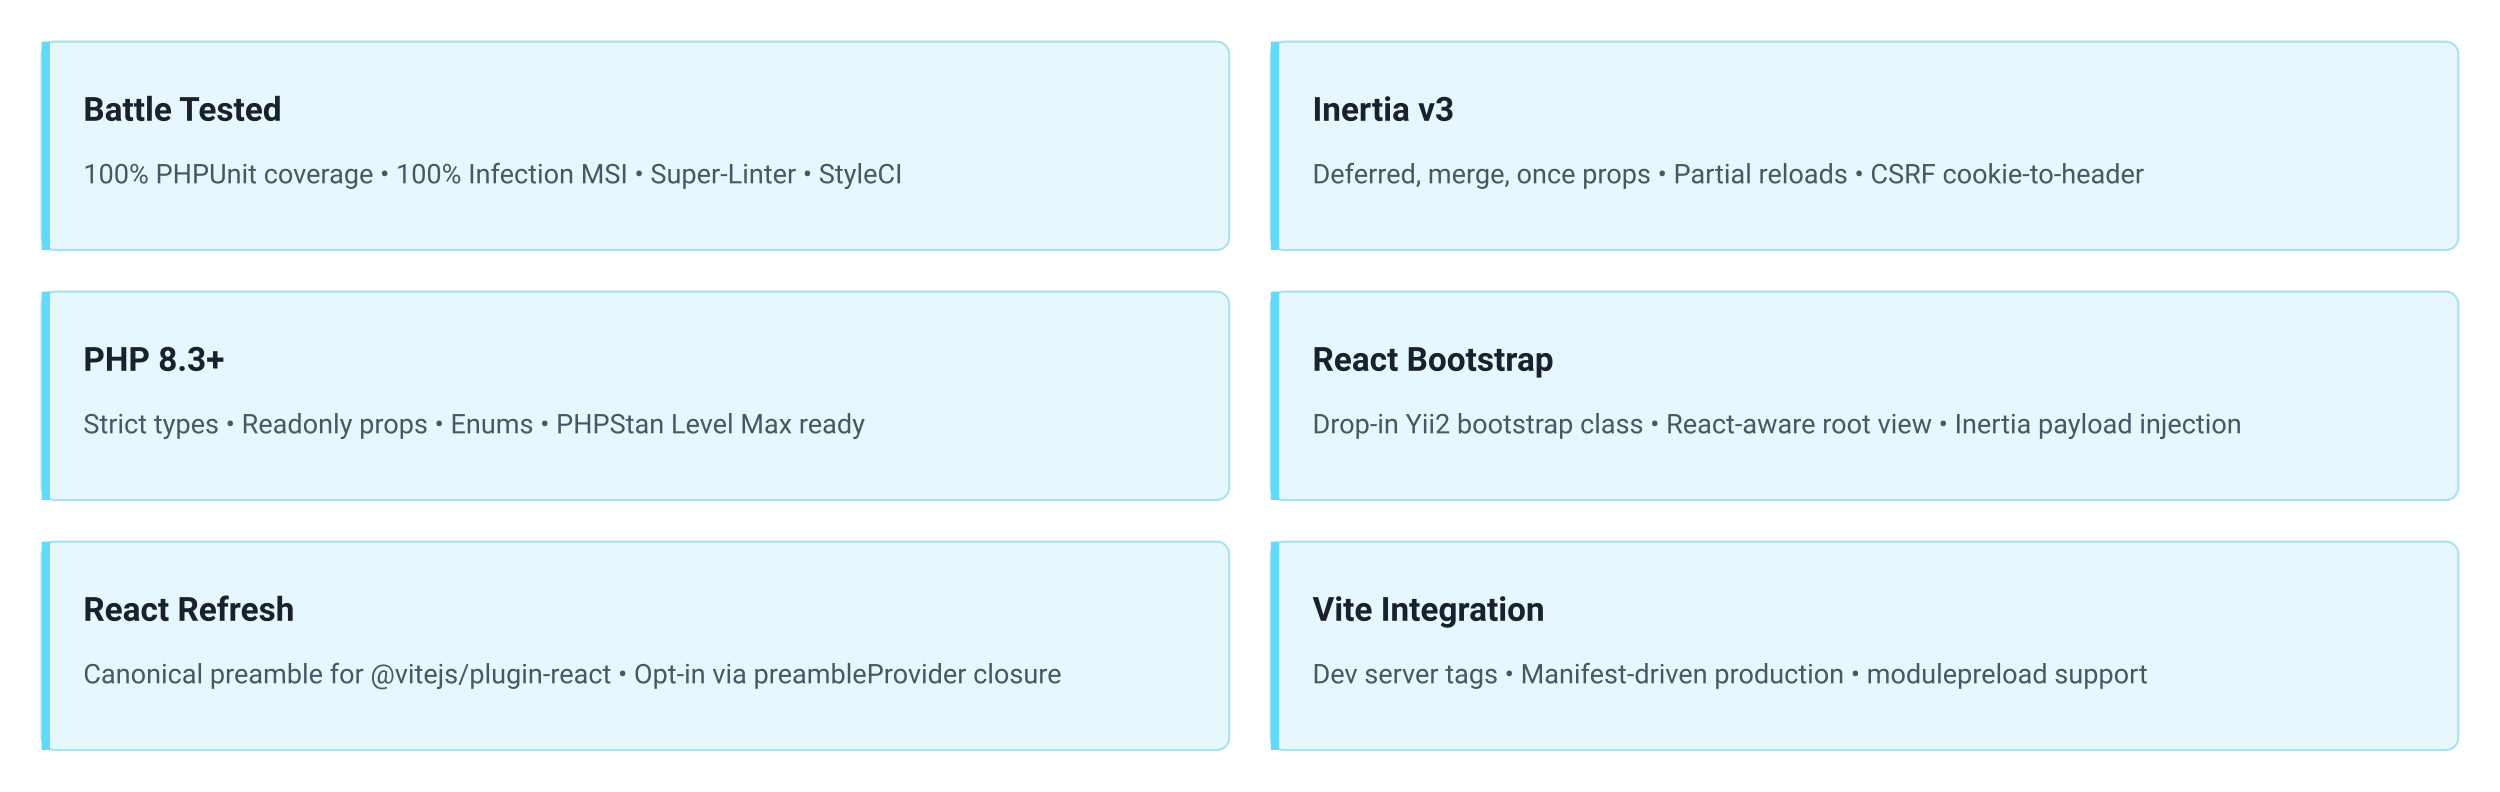
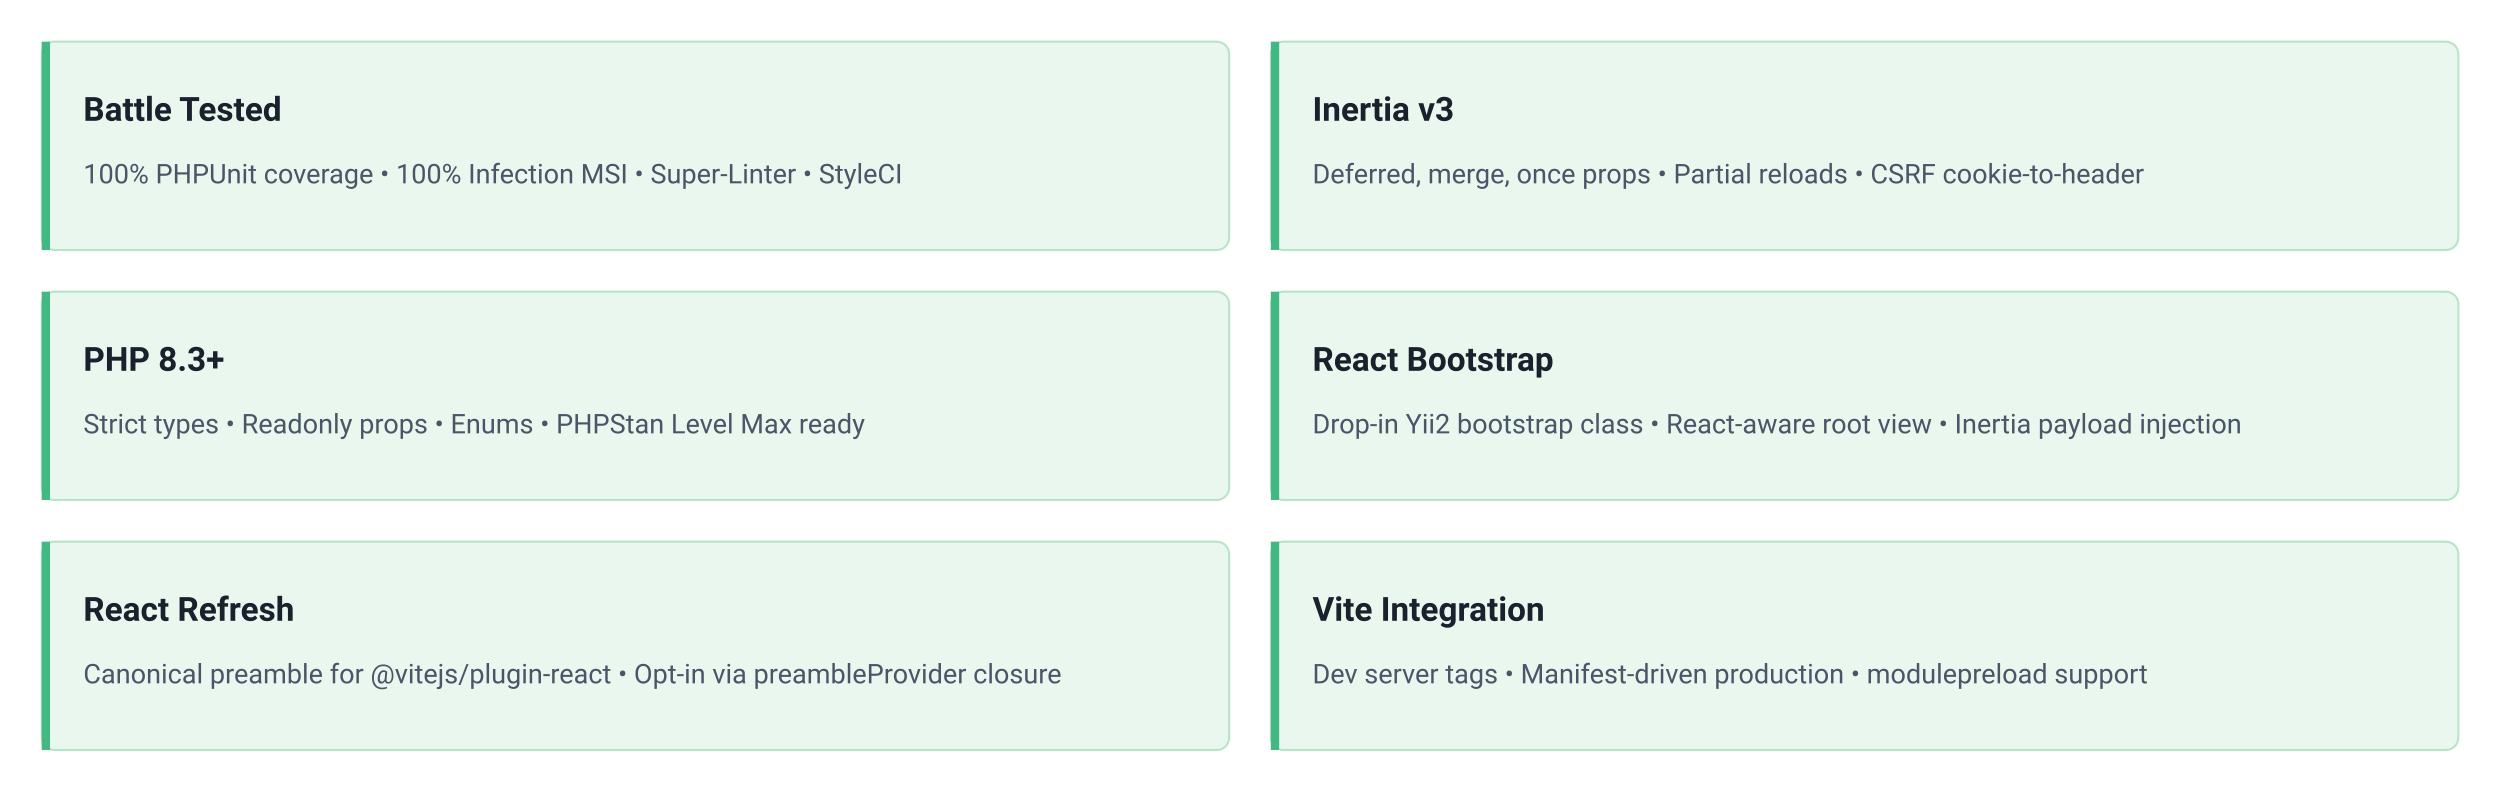
<svg xmlns="http://www.w3.org/2000/svg" viewBox="0 0 1200 380" width="100%" height="380">
  <style>
        text { font-family: -apple-system, BlinkMacSystemFont, "Segoe UI", Roboto, Helvetica, Arial, sans-serif; }
-         .box-bg { fill: #e6f8fd; stroke: #a9e1f2; stroke-width: 1; }
+         .box-bg { fill: #e9f7ef; stroke: #b7e4c7; stroke-width: 1; }
        .title { font-weight: 700; font-size: 16px; fill: #1a202c; }
        .content { font-size: 13px; fill: #4a5568; }
    </style>
  <g>
    <rect class="box-bg" x="20" y="20" width="570" height="100" rx="6" />
-     <rect x="20" y="20" width="4" height="100" fill="#61dafb" />
+     <rect x="20" y="20" width="4" height="100" fill="#42b883" />
    <text class="title" x="40" y="58">Battle Tested</text>
    <text class="content" x="40" y="88">100% PHPUnit coverage • 100% Infection MSI • Super-Linter • StyleCI</text>
  </g>
  <g>
    <rect class="box-bg" x="610" y="20" width="570" height="100" rx="6" />
-     <rect x="610" y="20" width="4" height="100" fill="#61dafb" />
+     <rect x="610" y="20" width="4" height="100" fill="#42b883" />
    <text class="title" x="630" y="58">Inertia v3</text>
    <text class="content" x="630" y="88">Deferred, merge, once props • Partial reloads • CSRF cookie-to-header</text>
  </g>
  <g>
    <rect class="box-bg" x="20" y="140" width="570" height="100" rx="6" />
-     <rect x="20" y="140" width="4" height="100" fill="#61dafb" />
+     <rect x="20" y="140" width="4" height="100" fill="#42b883" />
    <text class="title" x="40" y="178">PHP 8.3+</text>
    <text class="content" x="40" y="208">Strict types • Readonly props • Enums • PHPStan Level Max ready</text>
  </g>
  <g>
    <rect class="box-bg" x="610" y="140" width="570" height="100" rx="6" />
-     <rect x="610" y="140" width="4" height="100" fill="#61dafb" />
+     <rect x="610" y="140" width="4" height="100" fill="#42b883" />
    <text class="title" x="630" y="178">React Bootstrap</text>
    <text class="content" x="630" y="208">Drop-in Yii2 bootstrap class • React-aware root view • Inertia payload injection</text>
  </g>
  <g>
    <rect class="box-bg" x="20" y="260" width="570" height="100" rx="6" />
-     <rect x="20" y="260" width="4" height="100" fill="#61dafb" />
+     <rect x="20" y="260" width="4" height="100" fill="#42b883" />
    <text class="title" x="40" y="298">React Refresh</text>
    <text class="content" x="40" y="328">Canonical preamble for @vitejs/plugin-react • Opt-in via preambleProvider closure</text>
  </g>
  <g>
    <rect class="box-bg" x="610" y="260" width="570" height="100" rx="6" />
-     <rect x="610" y="260" width="4" height="100" fill="#61dafb" />
+     <rect x="610" y="260" width="4" height="100" fill="#42b883" />
    <text class="title" x="630" y="298">Vite Integration</text>
    <text class="content" x="630" y="328">Dev server tags • Manifest-driven production • modulepreload support</text>
  </g>
</svg>
